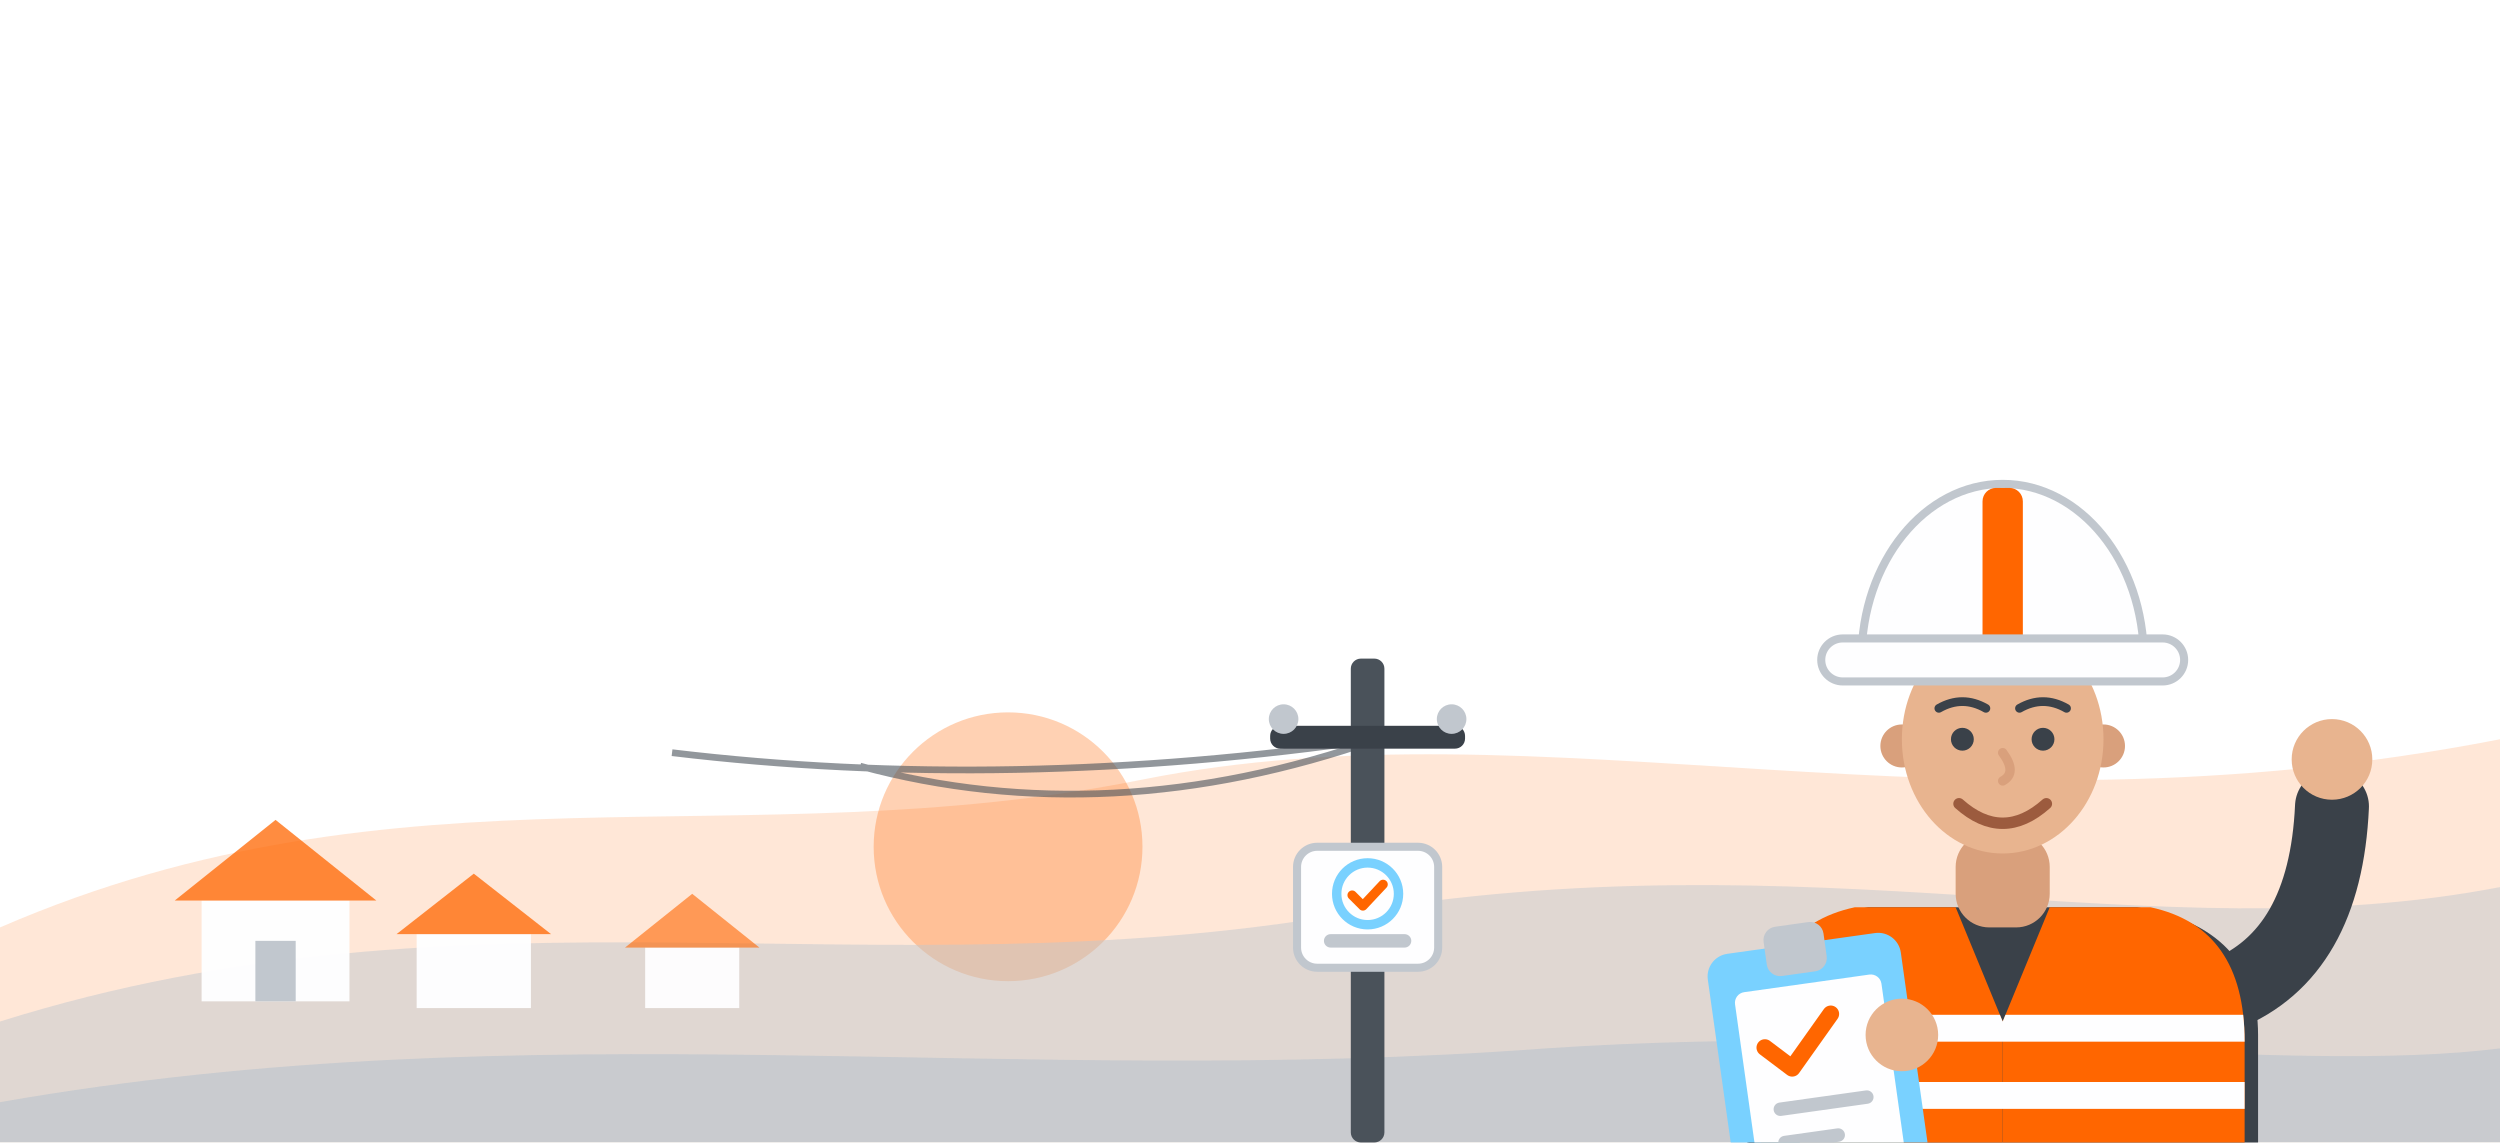
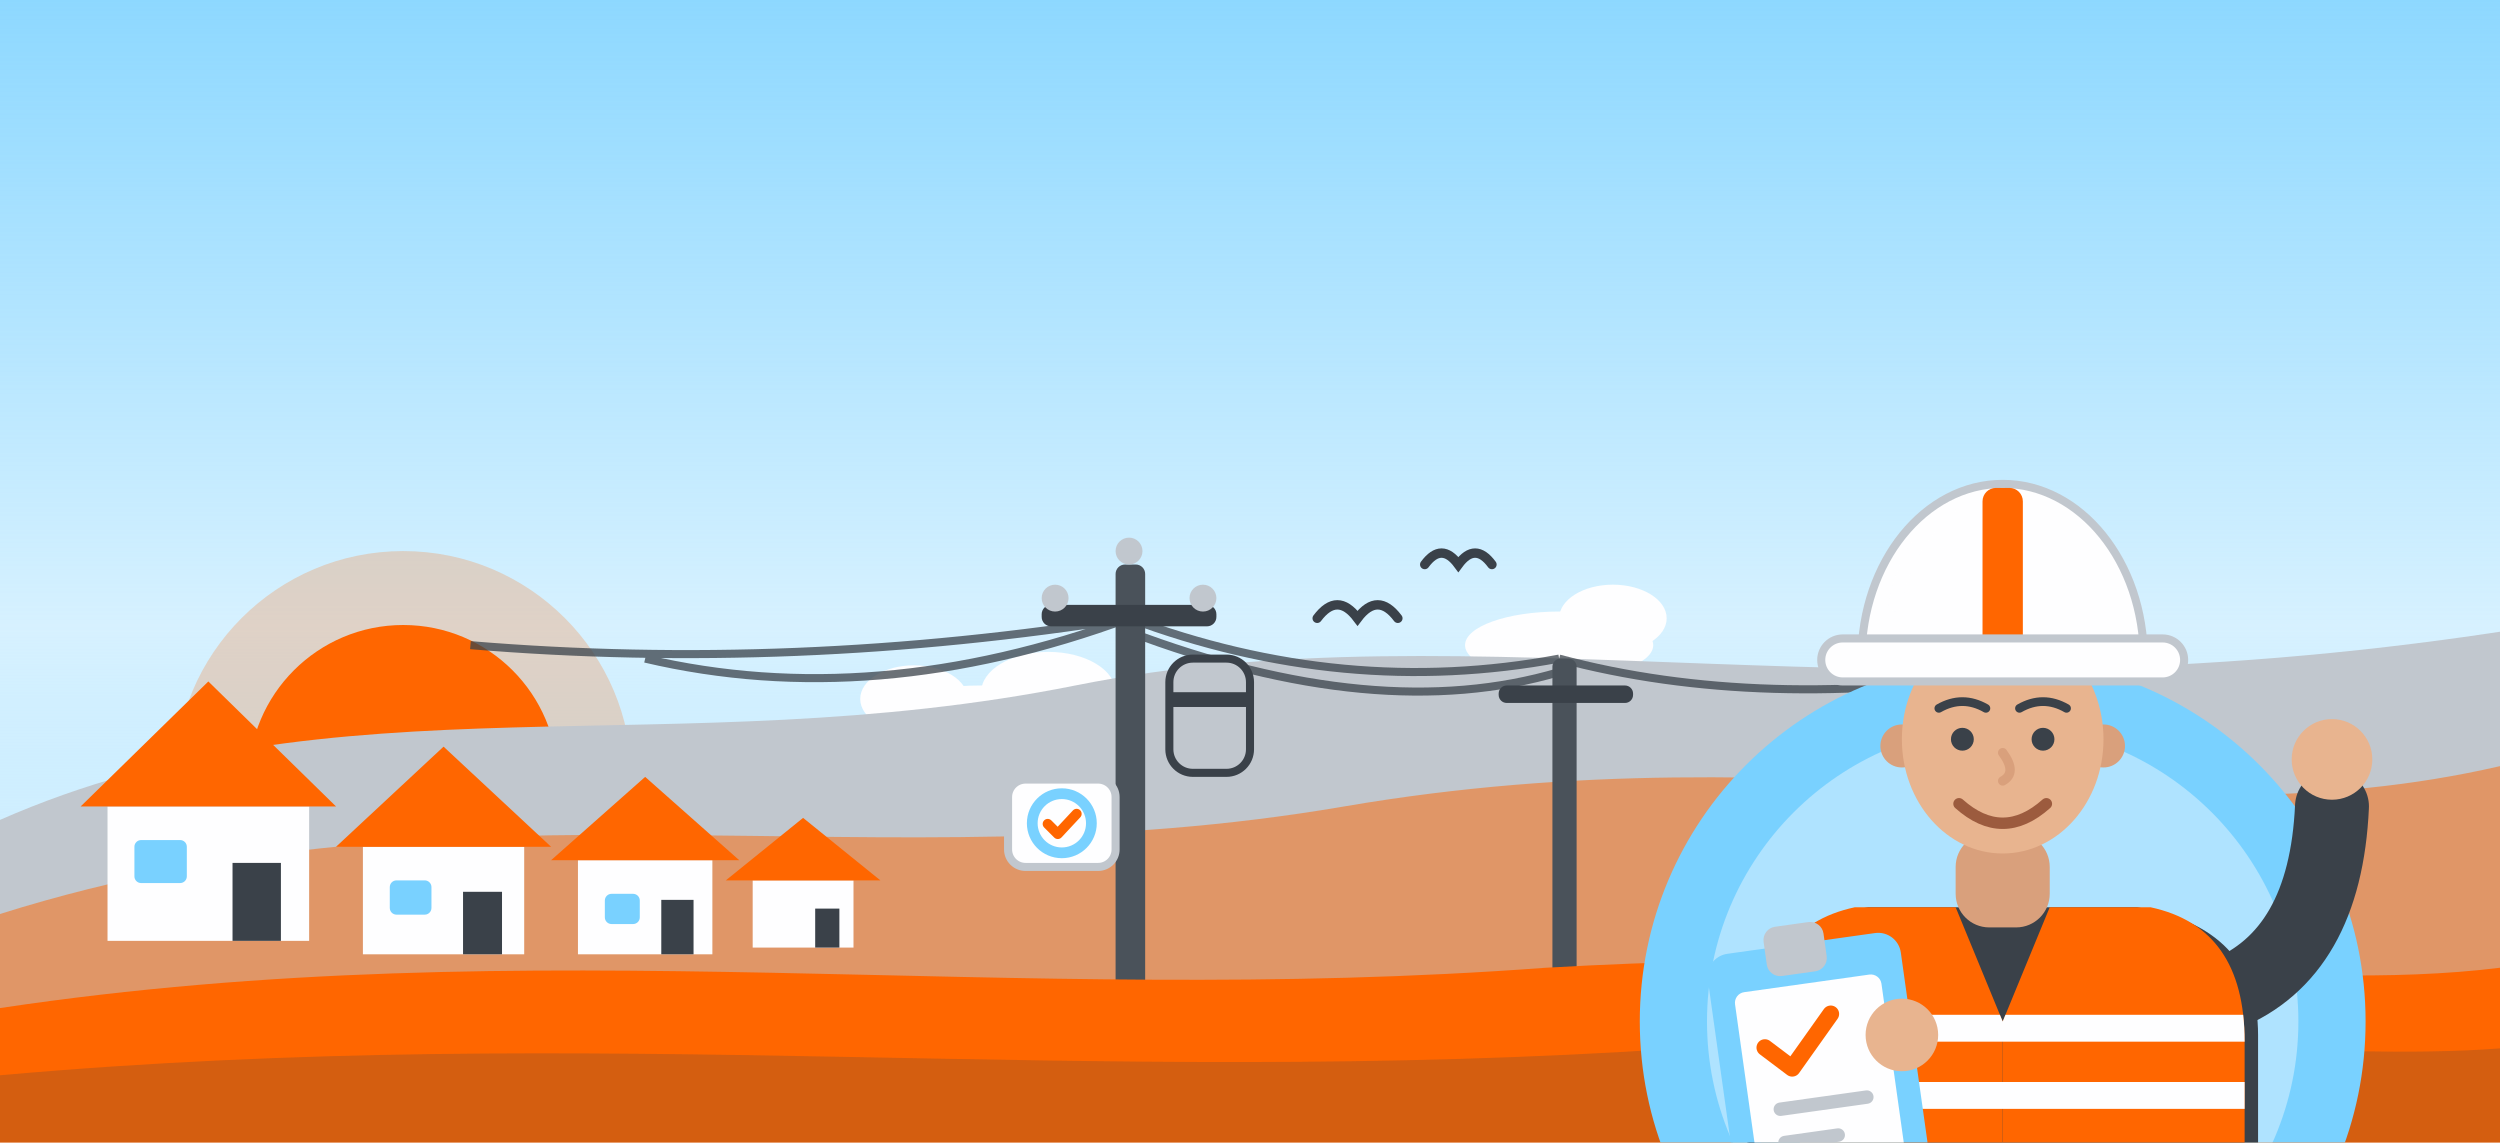
- <svg xmlns="http://www.w3.org/2000/svg" viewBox="0 0 372 170" preserveAspectRatio="xMidYMax slice" class="scene" role="img" aria-label="Supervisor con casco blanco en primer plano, con un poste y un medidor al fondo">
+ <svg xmlns="http://www.w3.org/2000/svg" viewBox="0 0 372 170" preserveAspectRatio="xMidYMax slice" class="scene" role="img" aria-label="Supervisor con casco blanco en primer plano, con casas, postes y medidor al fondo">
  <defs>
+     <linearGradient id="cielo" x1="0" y1="0" x2="0" y2="1">
+       <stop offset="0" stop-color="#79D1FF" stop-opacity=".85" />
+       <stop offset=".55" stop-color="#79D1FF" stop-opacity=".30" />
+       <stop offset="1" stop-color="#FEFEFF" />
+     </linearGradient>
    <clipPath id="vestClip">
      <path d="M296 135 L311 135 L318 152 L318 170 L282 170 L282 155 Q282 138 296 135Z" />
      <path d="M340 135 L325 135 L318 152 L318 170 L354 170 L354 155 Q354 138 340 135Z" />
    </clipPath>
  </defs>
-   <g transform="translate(0 22)">
-     <circle cx="150" cy="104" r="20" fill="#FF6600" opacity=".30" />
-     <path d="M0 116 C60 90 110 106 170 94 C230 82 290 104 372 88 L372 148 L0 148Z" fill="#FF6600" opacity=".16" />
-     <path d="M0 130 C70 108 130 126 200 114 C270 102 320 120 372 110 L372 148 L0 148Z" fill="#C1C7CE" opacity=".5" />
-     <path d="M0 142 C80 128 150 140 230 134 C290 130 340 138 372 134 L372 148 L0 148Z" fill="#C1C7CE" opacity=".75" />
-     <rect x="30" y="112" width="22" height="15" fill="#FEFEFF" opacity=".98" />
-     <path d="M26 112 L41 100 L56 112Z" fill="#FF6600" opacity=".75" />
-     <rect x="38" y="118" width="6" height="9" fill="#C1C7CE" />
-     <rect x="62" y="117" width="17" height="11" fill="#FEFEFF" opacity=".98" />
-     <path d="M59 117 L70.5 108 L82 117Z" fill="#FF6600" opacity=".75" />
-     <rect x="96" y="119" width="14" height="9" fill="#FEFEFF" opacity=".95" />
-     <path d="M93 119 L103 111 L113 119Z" fill="#FF6600" opacity=".6" />
-     <path d="M205 88 Q165 102 128 92 M205 88 Q150 96 100 90" fill="none" stroke="#4A525A" stroke-width="1" opacity=".6" />
-     <rect x="201" y="76" width="5" height="72" rx="1.5" fill="#4A525A" />
-     <rect x="189" y="86" width="29" height="3.4" rx="1.5" fill="#3A4149" />
-     <circle cx="191" cy="85" r="2.2" fill="#C1C7CE" />
-     <circle cx="216" cy="85" r="2.2" fill="#C1C7CE" />
-     <rect x="193" y="104" width="21" height="18" rx="3" fill="#FEFEFF" stroke="#C1C7CE" stroke-width="1.2" />
-     <circle cx="203.5" cy="111" r="4.6" fill="#FEFEFF" stroke="#79D1FF" stroke-width="1.4" />
-     <path d="M201.2 111.2l1.6 1.6 3-3.2" fill="none" stroke="#FF6600" stroke-width="1.4" stroke-linecap="round" stroke-linejoin="round" />
-     <rect x="197" y="117" width="13" height="2" rx="1" fill="#C1C7CE" />
+   <rect width="372" height="170" fill="url(#cielo)" />
+   <circle cx="60" cy="116" r="34" fill="#FF6600" opacity=".22" />
+   <circle cx="60" cy="116" r="23" fill="#FF6600" />
+   <g fill="#FEFEFF">
+     <ellipse cx="146" cy="108" rx="17" ry="6" />
+     <ellipse cx="156" cy="103" rx="10" ry="6" />
+     <ellipse cx="136" cy="104" rx="8" ry="5" />
+     <ellipse cx="232" cy="96" rx="14" ry="5" />
+     <ellipse cx="240" cy="92" rx="8" ry="5" />
  </g>
+   <g fill="none" stroke="#3A4149" stroke-width="1.4" stroke-linecap="round">
+     <path d="M196 92 q3 -4 6 0 q3 -4 6 0" />
+     <path d="M212 84 q2.5 -3.4 5 0 q2.5 -3.4 5 0" />
+   </g>
+   <path d="M0 122 C50 100 100 114 160 102 C220 90 280 108 372 94 L372 170 L0 170Z" fill="#C1C7CE" />
+   <path d="M0 136 C70 114 130 132 200 120 C270 108 320 126 372 114 L372 170 L0 170Z" fill="#FF6600" opacity=".5" />
+   <g>
+     <rect x="16" y="120" width="30" height="20" fill="#FEFEFF" />
+     <path d="M12 120 L31.0 101.4 L50 120Z" fill="#FF6600" />
+     <rect x="20" y="125" width="7.8" height="6.4" rx="1" fill="#79D1FF" />
+     <rect x="34.6" y="128.4" width="7.2" height="11.6" fill="#3A4149" />
+     <rect x="54" y="126" width="24" height="16" fill="#FEFEFF" />
+     <path d="M50 126 L66.0 111.1 L82 126Z" fill="#FF6600" />
+     <rect x="58" y="131" width="6.2" height="5.1" rx="1" fill="#79D1FF" />
+     <rect x="68.9" y="132.7" width="5.8" height="9.3" fill="#3A4149" />
+     <rect x="86" y="128" width="20" height="14" fill="#FEFEFF" />
+     <path d="M82 128 L96.0 115.6 L110 128Z" fill="#FF6600" />
+     <rect x="90" y="133" width="5.2" height="4.5" rx="1" fill="#79D1FF" />
+     <rect x="98.4" y="133.9" width="4.8" height="8.1" fill="#3A4149" />
+     <rect x="112" y="131" width="15" height="10" fill="#FEFEFF" />
+     <path d="M108 131 L119.5 121.7 L131 131Z" fill="#FF6600" />
+     <rect x="121.3" y="135.2" width="3.6" height="5.8" fill="#3A4149" />
+   </g>
+   <g fill="none" stroke="#3A4149" stroke-width="1.2" opacity=".75">
+     <path d="M168 92 Q130 106 96 98 M168 92 Q118 100 70 96" />
+     <path d="M168 92 Q200 104 232 98 M168 94 Q205 108 232 100" />
+     <path d="M232 98 Q262 106 300 100" />
+   </g>
+   <rect x="166" y="84" width="4.4" height="68" rx="1.4" fill="#4A525A" />
+   <rect x="155" y="90" width="26" height="3.2" rx="1.4" fill="#3A4149" />
+   <circle cx="157" cy="89" r="2" fill="#C1C7CE" />
+   <circle cx="179" cy="89" r="2" fill="#C1C7CE" />
+   <circle cx="168" cy="82" r="2" fill="#C1C7CE" />
+   <rect x="174" y="98" width="12" height="17" rx="3.5" fill="#C1C7CE" stroke="#3A4149" stroke-width="1.2" />
+   <rect x="174" y="103" width="12" height="2.2" fill="#3A4149" />
+   <rect x="150" y="116" width="16" height="13" rx="2.6" fill="#FEFEFF" stroke="#C1C7CE" stroke-width="1.2" />
+   <circle cx="158" cy="122.5" r="4.4" fill="#FEFEFF" stroke="#79D1FF" stroke-width="1.6" />
+   <path d="M155.9 122.6l1.5 1.5 2.8 -3" fill="none" stroke="#FF6600" stroke-width="1.5" stroke-linecap="round" stroke-linejoin="round" />
+   <rect x="231" y="98" width="3.6" height="54" rx="1.2" fill="#4A525A" />
+   <rect x="223" y="102" width="20" height="2.6" rx="1.2" fill="#3A4149" />
+   <path d="M0 150 C80 138 150 150 230 144 C300 140 340 148 372 144 L372 170 L0 170Z" fill="#FF6600" />
+   <path d="M0 160 C90 152 160 162 250 156 C310 153 346 158 372 156 L372 170 L0 170Z" fill="#3A4149" opacity=".22" />
+   <circle cx="298" cy="152" r="54" fill="#79D1FF" />
+   <circle cx="298" cy="152" r="44" fill="#FEFEFF" opacity=".4" />
  <g transform="translate(-20 0)">
    <path d="M351 148 Q366 142 367 120" fill="none" stroke="#3A4149" stroke-width="11" stroke-linecap="round" />
    <circle cx="367" cy="113" r="6" fill="#E8B48F" />
    <path d="M280 170 L280 154 Q280 138 298 135 L338 135 Q356 138 356 154 L356 170 Z" fill="#3A4149" />
    <rect x="311" y="124" width="14" height="14" rx="5" fill="#D9A07C" />
    <path d="M296 135 L311 135 L318 152 L318 170 L282 170 L282 155 Q282 138 296 135Z" fill="#FF6600" />
    <path d="M340 135 L325 135 L318 152 L318 170 L354 170 L354 155 Q354 138 340 135Z" fill="#FF6600" />
    <g clip-path="url(#vestClip)">
      <rect x="280" y="151" width="76" height="4" fill="#FEFEFF" />
      <rect x="280" y="161" width="76" height="4" fill="#FEFEFF" />
    </g>
    <circle cx="303" cy="111" r="3.2" fill="#D9A07C" />
    <circle cx="333" cy="111" r="3.2" fill="#D9A07C" />
    <ellipse cx="318" cy="110" rx="15" ry="17" fill="#E8B48F" />
    <circle cx="312" cy="110" r="1.7" fill="#3A4149" />
    <circle cx="324" cy="110" r="1.7" fill="#3A4149" />
    <path d="M308.5 105.4 q3.5 -2 7 0 M320.5 105.4 q3.5 -2 7 0" fill="none" stroke="#3A4149" stroke-width="1.3" stroke-linecap="round" />
    <path d="M318 112 q2.2 3 0 4.2" fill="none" stroke="#D9A07C" stroke-width="1.4" stroke-linecap="round" />
    <path d="M311.5 119.6 Q318 125.4 324.5 119.6" fill="none" stroke="#9C5B3E" stroke-width="1.7" stroke-linecap="round" />
    <path d="M297 98 a21 26 0 0 1 42 0 Z" fill="#FEFEFF" stroke="#C1C7CE" stroke-width="1.2" />
    <rect x="315" y="72.6" width="6" height="24.6" rx="2" fill="#FF6600" />
    <path d="M302 90 a17 21 0 0 1 8 -14" fill="none" stroke="#FEFEFF" stroke-width="2" stroke-linecap="round" opacity=".9" />
    <rect x="291" y="95" width="54" height="6.4" rx="3.2" fill="#FEFEFF" stroke="#C1C7CE" stroke-width="1.2" />
    <path d="M286 150 L284 166" fill="none" stroke="#3A4149" stroke-width="11" stroke-linecap="round" />
    <g transform="rotate(-8 292 158)">
      <rect x="276" y="140" width="29" height="36" rx="3.4" fill="#79D1FF" />
      <rect x="279.5" y="146" width="22" height="27" rx="1.6" fill="#FEFEFF" />
      <rect x="285" y="137" width="9" height="7.4" rx="2" fill="#C1C7CE" />
      <path d="M283 154.6 l3.6 3.6 6.8 -7.2" fill="none" stroke="#FF6600" stroke-width="2.5" stroke-linecap="round" stroke-linejoin="round" />
      <rect x="283" y="163" width="15" height="2" rx="1" fill="#C1C7CE" />
      <rect x="283" y="168" width="10" height="2" rx="1" fill="#C1C7CE" />
    </g>
    <circle cx="303" cy="154" r="5.4" fill="#E8B48F" />
  </g>
</svg>
